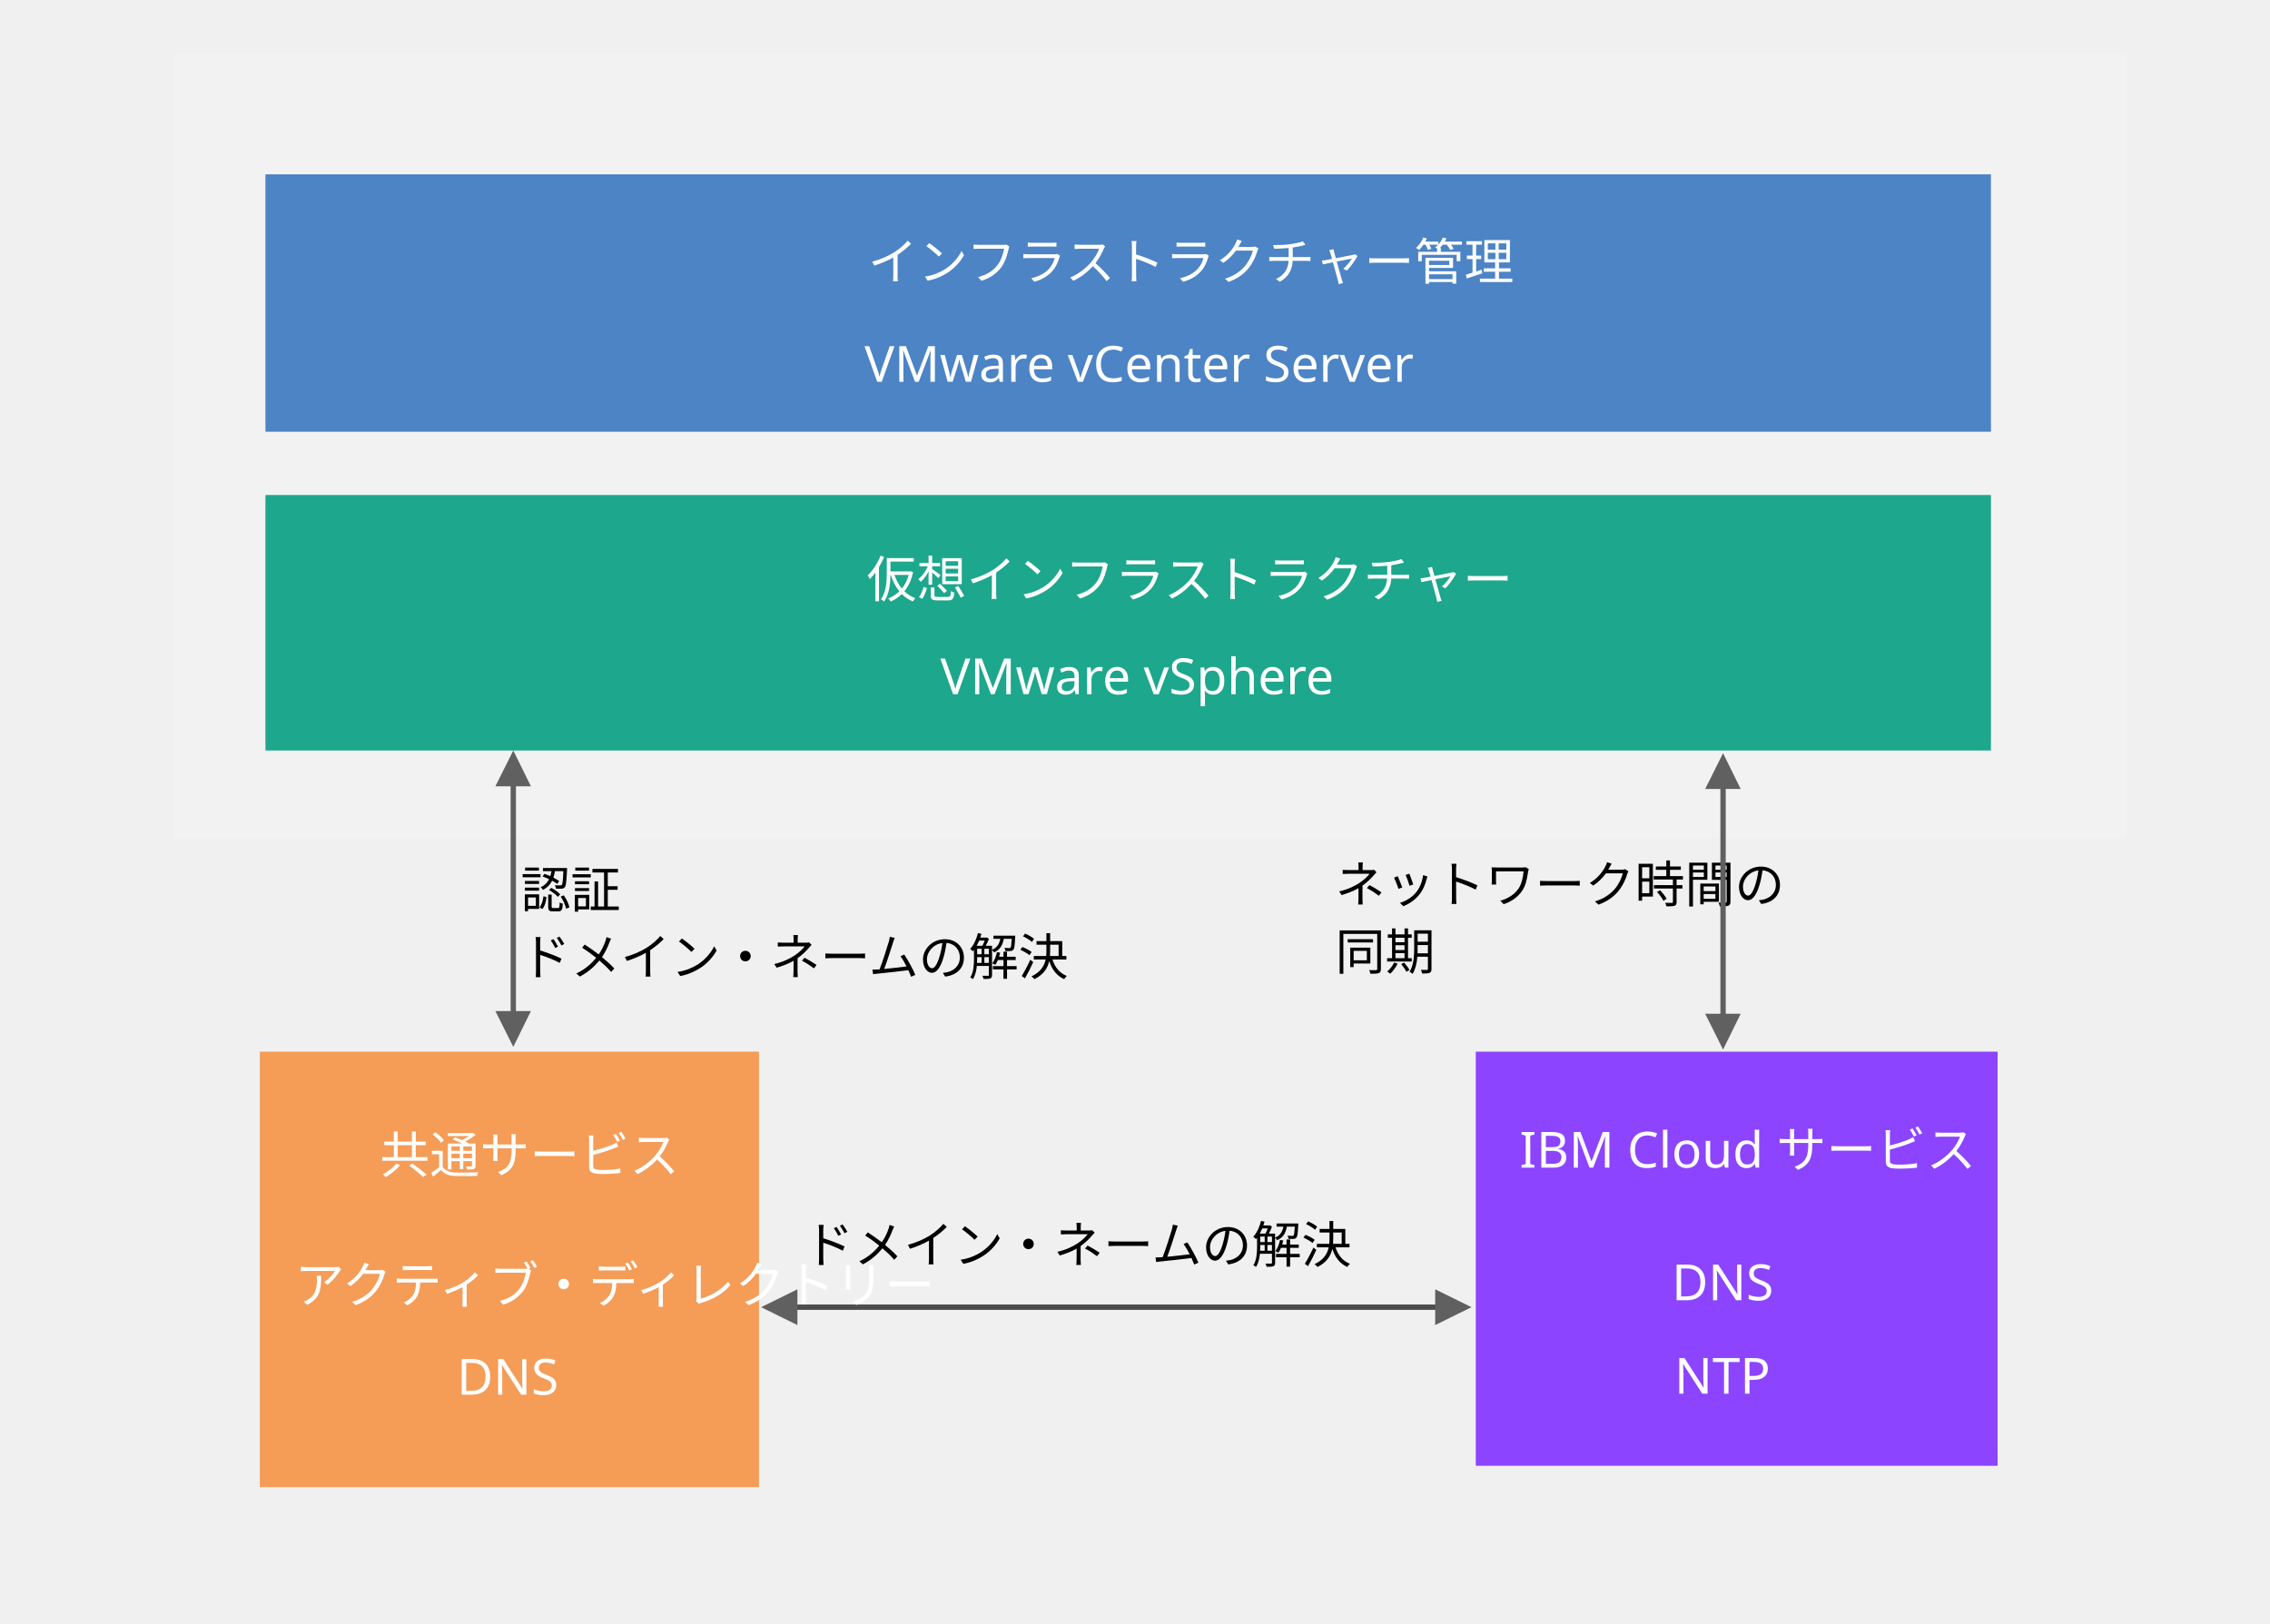
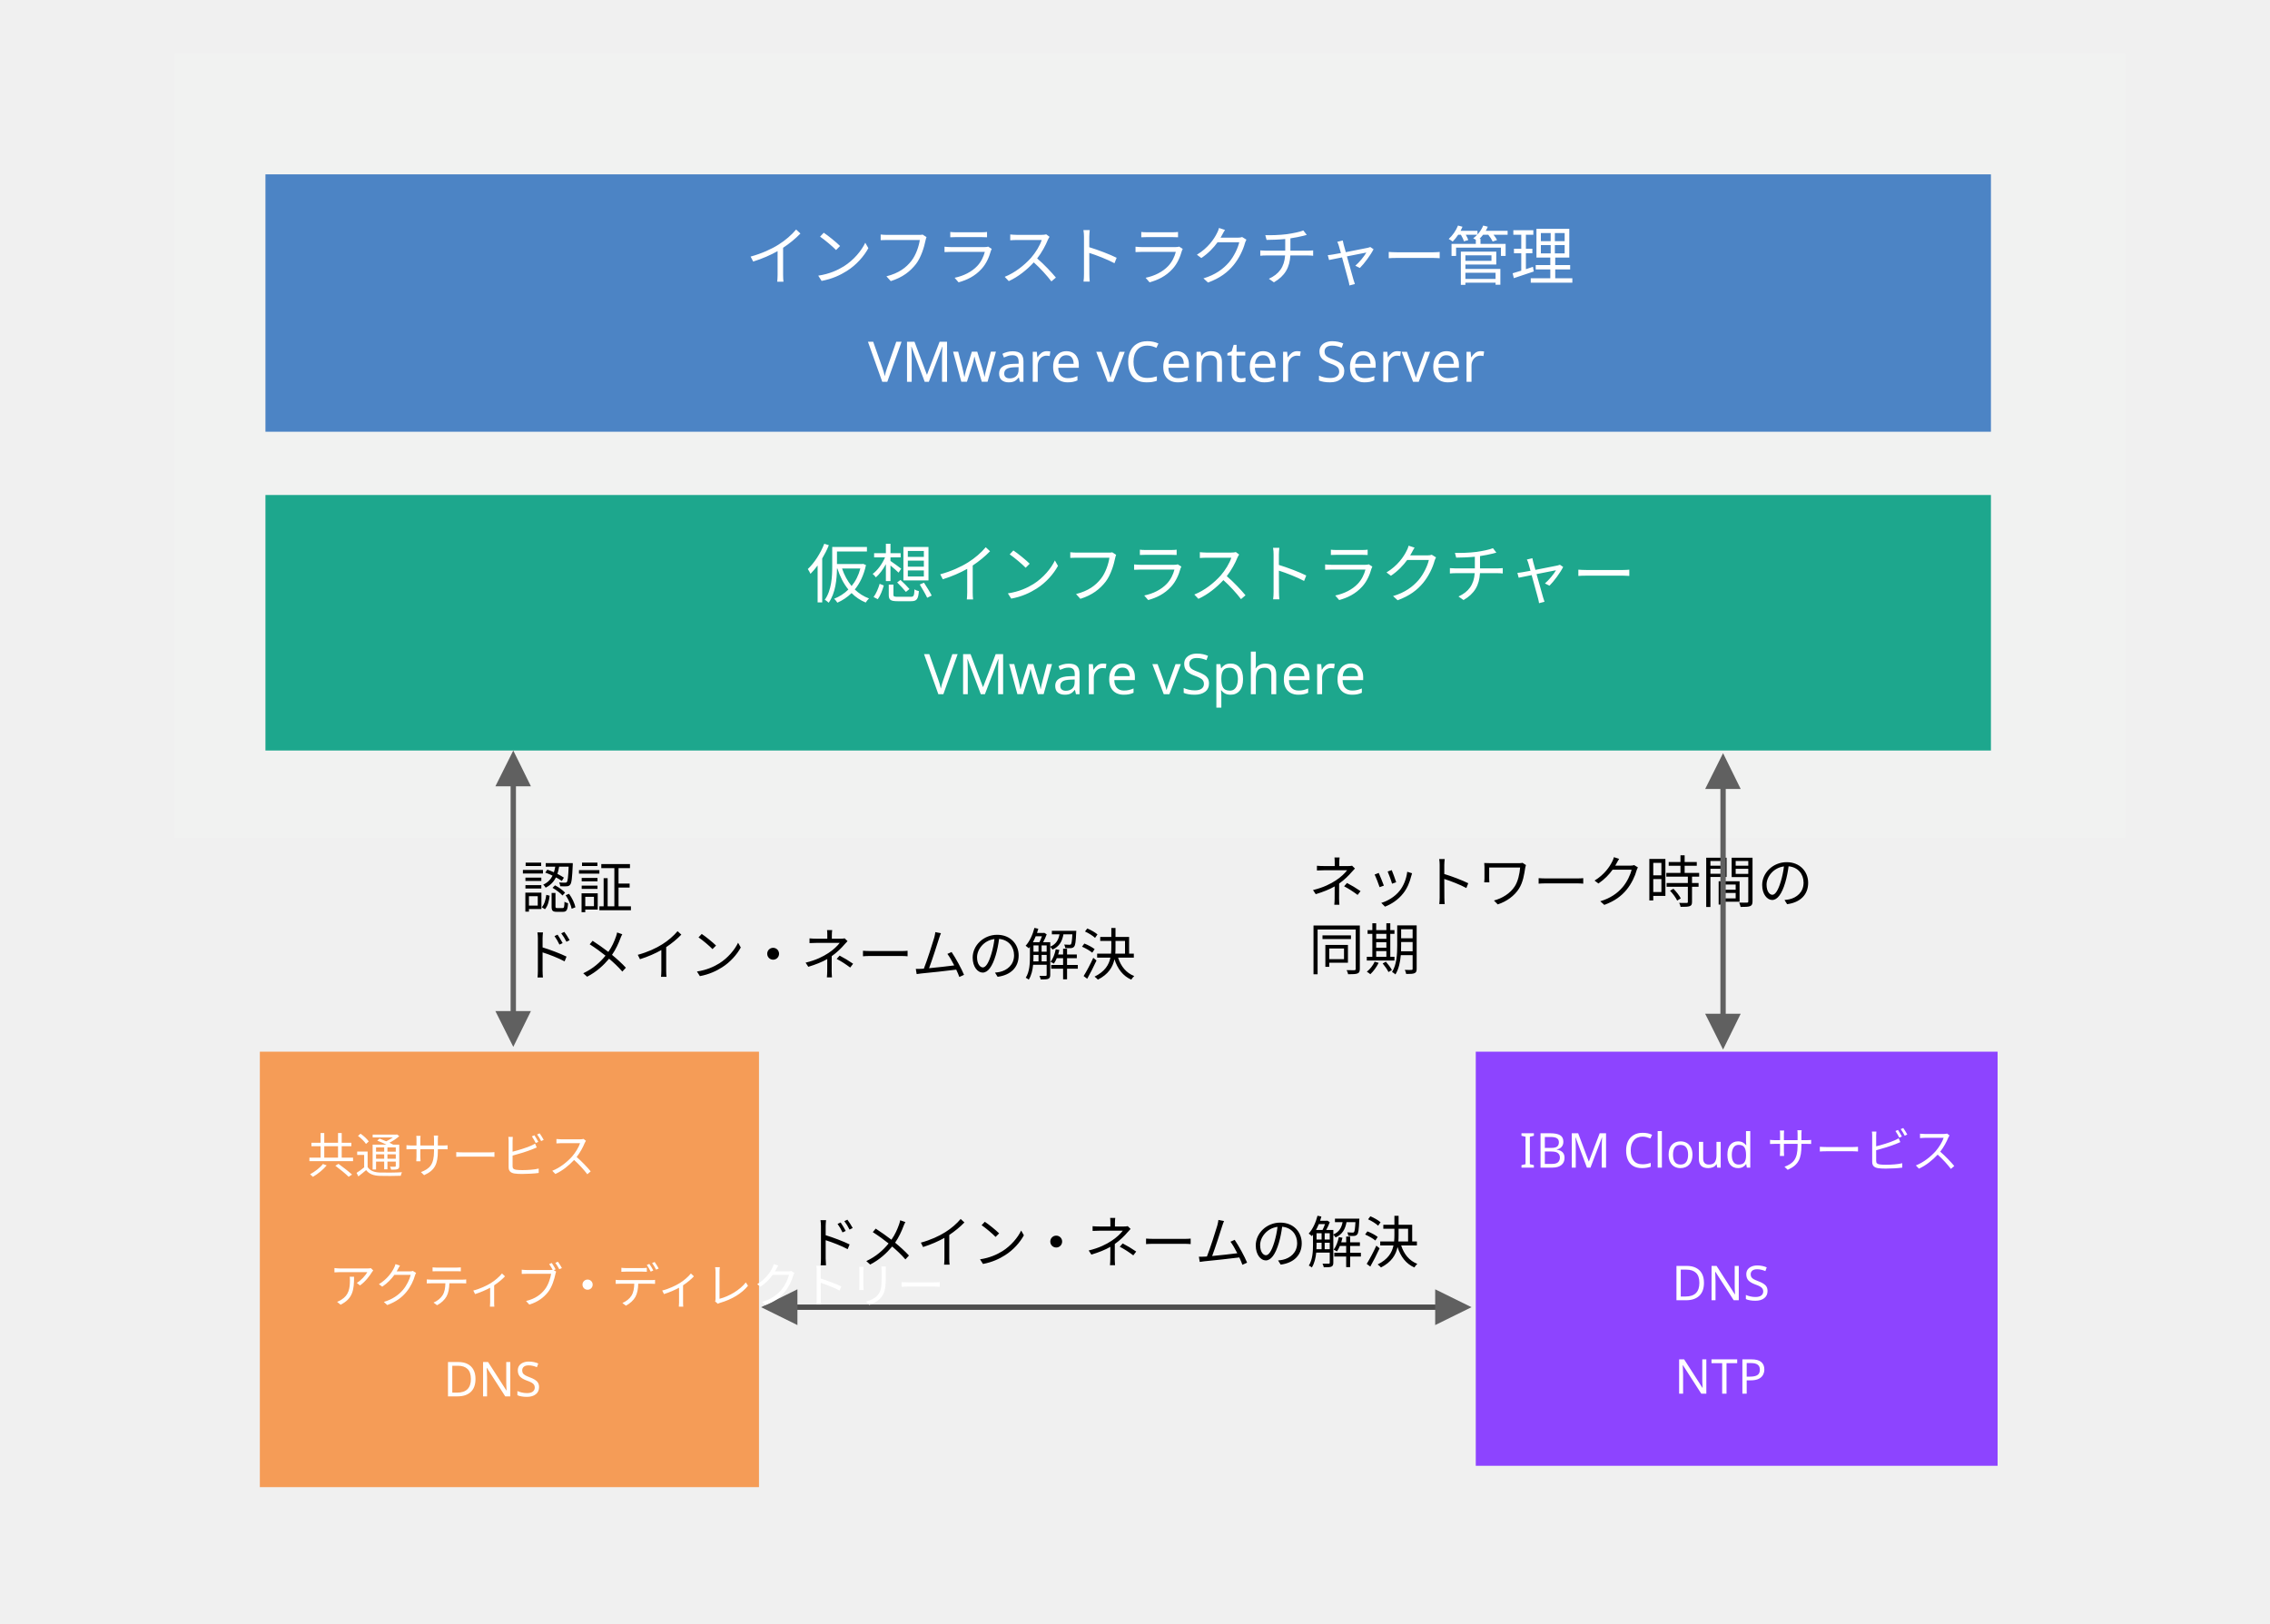
<svg xmlns="http://www.w3.org/2000/svg" xmlns:xlink="http://www.w3.org/1999/xlink" version="1.1" id="Layer_1" x="0px" y="0px" viewBox="0 0 850 608" style="enable-background:new 0 0 850 608;" xml:space="preserve">
-   <defs id="defs99" />
-   <style type="text/css" id="style2">
+   <style type="text/css">
	.st0{fill:#F59C57;}
	.st1{fill-rule:evenodd;clip-rule:evenodd;fill:#F1F2F1;}
	.st2{fill-rule:evenodd;clip-rule:evenodd;fill:#1DA78D;}
	.st3{fill-rule:evenodd;clip-rule:evenodd;fill:#4C84C5;}
	.st4{fill-rule:evenodd;clip-rule:evenodd;fill:#8D44FF;}
	.st5{fill:#606060;stroke:#606060;stroke-width:2;stroke-miterlimit:10;}
	.st6{fill-rule:evenodd;clip-rule:evenodd;fill:#606060;}
	.st7{clip-path:url(#SVGID_2_);}
	.st8{clip-path:url(#SVGID_4_);}
	.st9{fill:#606060;stroke:#4D4D4D;stroke-width:2;stroke-miterlimit:8;}
	.st10{fill-rule:evenodd;clip-rule:evenodd;fill:none;}
	.st11{fill:#FFFFFF;}
	.st12{font-family:'IBMPlexSans-Bold';}
	.st13{font-size:24px;}
	.st14{font-family:'IBMPlexSans';}
	.st15{font-size:21px;}
	.st16{font-size:18px;}
</style>
-   <rect x="97.3" y="393.9" class="st0" width="186.9" height="163.1" id="rect4" />
-   <polygon class="st1" points="65.3,20 795.9,20 795.9,313.8 65.3,313.8 65.3,20 " id="polygon6" />
-   <polygon class="st2" points="99.4,185.4 745.5,185.4 745.5,281.1 99.4,281.1 99.4,185.4 " id="polygon8" />
-   <polygon class="st3" points="99.4,65.3 745.5,65.3 745.5,161.7 99.4,161.7 99.4,65.3 " id="polygon10" />
-   <polygon class="st4" points="552.6,393.9 748,393.9 748,549 552.6,549 552.6,393.9 " id="polygon12" />
-   <g id="g20">
-     <line class="st5" x1="192.2" y1="292.3" x2="192.2" y2="381" id="line14" />
-     <polygon class="st6" points="198.8,378.7 192.2,392.1 185.5,378.7 198.8,378.7  " id="polygon16" />
-     <polygon class="st6" points="185.5,294.5 192.2,281.1 198.8,294.5 185.5,294.5  " id="polygon18" />
+   <rect x="97.3" y="393.9" class="st0" width="186.9" height="163.1" />
+   <polygon class="st1" points="65.3,20 795.9,20 795.9,313.8 65.3,313.8 65.3,20 " />
+   <polygon class="st2" points="99.4,185.4 745.5,185.4 745.5,281.1 99.4,281.1 99.4,185.4 " />
+   <polygon class="st3" points="99.4,65.3 745.5,65.3 745.5,161.7 99.4,161.7 99.4,65.3 " />
+   <polygon class="st4" points="552.6,393.9 748,393.9 748,549 552.6,549 552.6,393.9 " />
+   <g>
+     <line class="st5" x1="192.2" y1="292.3" x2="192.2" y2="381" />
+     <polygon class="st6" points="198.8,378.7 192.2,392.1 185.5,378.7 198.8,378.7  " />
+     <polygon class="st6" points="185.5,294.5 192.2,281.1 198.8,294.5 185.5,294.5  " />
  </g>
-   <g id="g44">
-     <defs id="defs23">
+   <g>
+     <defs>
      <polygon id="SVGID_1_" points="65.3,589 795.9,589 795.9,20 65.3,20 65.3,589   " />
    </defs>
    <clipPath id="SVGID_2_">
-       <use xlink:href="#SVGID_1_" style="overflow:visible;" id="use25" />
+       <use xlink:href="#SVGID_1_" style="overflow:visible;" />
    </clipPath>
-     <g class="st7" clip-path="url(#SVGID_2_)" id="g42">
-       <defs id="defs29">
+     <g class="st7">
+       <defs>
        <polygon id="SVGID_3_" points="65.3,589 795.9,589 795.9,20 65.3,20 65.3,589    " />
      </defs>
      <clipPath id="SVGID_4_">
-         <use xlink:href="#SVGID_3_" style="overflow:visible;" id="use31" />
+         <use xlink:href="#SVGID_3_" style="overflow:visible;" />
      </clipPath>
-       <g class="st8" clip-path="url(#SVGID_4_)" id="g40">
-         <line class="st9" x1="539.7" y1="489.6" x2="296.3" y2="489.6" id="line34" />
-         <polygon class="st6" points="298.6,482.9 285,489.6 298.6,496.3 298.6,482.9    " id="polygon36" />
-         <polygon class="st6" points="537.4,496.3 551,489.6 537.4,482.9 537.4,496.3    " id="polygon38" />
+       <g class="st8">
+         <line class="st9" x1="539.7" y1="489.6" x2="296.3" y2="489.6" />
+         <polygon class="st6" points="298.6,482.9 285,489.6 298.6,496.3 298.6,482.9    " />
+         <polygon class="st6" points="537.4,496.3 551,489.6 537.4,482.9 537.4,496.3    " />
      </g>
    </g>
  </g>
-   <rect x="279" y="87" class="st10" width="329" height="45" id="rect46" />
-   <text class="st11 st12 st13" id="text48" style="font-style:normal;font-variant:normal;font-weight:normal;font-stretch:normal;font-size:18.692px;font-family:'MS UI Gothic';-inkscape-font-specification:'MS UI Gothic, Normal';font-variant-ligatures:normal;font-variant-caps:normal;font-variant-numeric:normal;font-feature-settings:normal;text-align:start;writing-mode:lr-tb;text-anchor:start;fill:#ffffff" x="325.027" y="104.76">インフラストラクチャー管理</text>
-   <rect x="302" y="206" class="st10" width="283" height="45" id="rect50" />
-   <text class="st11 st12 st13" id="text52" style="font-style:normal;font-variant:normal;font-weight:normal;font-stretch:normal;font-size:18.692px;font-family:'MS UI Gothic';-inkscape-font-specification:'MS UI Gothic, Normal';font-variant-ligatures:normal;font-variant-caps:normal;font-variant-numeric:normal;font-feature-settings:normal;text-align:start;writing-mode:lr-tb;text-anchor:start;fill:#ffffff" x="324.553" y="223.76">仮想インフラストラクチャー </text>
-   <text class="st11 st14 st15" id="text54" style="font-style:normal;font-variant:normal;font-weight:normal;font-stretch:normal;font-size:18.692px;font-family:'MS UI Gothic';-inkscape-font-specification:'MS UI Gothic, Normal';font-variant-ligatures:normal;font-variant-caps:normal;font-variant-numeric:normal;font-feature-settings:normal;text-align:start;writing-mode:lr-tb;text-anchor:start;fill:#ffffff" x="323.713" y="143">VMware vCenter Server</text>
-   <text class="st11 st14 st15" id="text56" style="font-style:normal;font-variant:normal;font-weight:normal;font-stretch:normal;font-size:18.692px;font-family:'MS UI Gothic';-inkscape-font-specification:'MS UI Gothic, Normal';font-variant-ligatures:normal;font-variant-caps:normal;font-variant-numeric:normal;font-feature-settings:normal;text-align:start;writing-mode:lr-tb;text-anchor:start;fill:#ffffff" x="352.116" y="260">VMware vSphere</text>
-   <rect x="115" y="426" class="st10" width="168" height="45" id="rect58" />
-   <text class="st11 st12 st16" id="text60" style="font-style:normal;font-variant:normal;font-weight:normal;font-stretch:normal;font-size:18.692px;font-family:'MS UI Gothic';-inkscape-font-specification:'MS UI Gothic, Normal';font-variant-ligatures:normal;font-variant-caps:normal;font-variant-numeric:normal;font-feature-settings:normal;text-align:start;writing-mode:lr-tb;text-anchor:start;fill:#ffffff" x="142.23" y="439.32">共通サービス</text>
-   <text class="st11 st14 st16" id="text62" style="font-style:normal;font-variant:normal;font-weight:normal;font-stretch:normal;font-size:18.692px;font-family:'MS UI Gothic';-inkscape-font-specification:'MS UI Gothic, Normal';font-variant-ligatures:normal;font-variant-caps:normal;font-variant-numeric:normal;font-feature-settings:normal;text-align:start;writing-mode:lr-tb;text-anchor:start;fill:#ffffff" x="110.335" y="488">アクティブ・ディレクトリー</text>
-   <text class="st11 st14 st16" id="text64" style="font-style:normal;font-variant:normal;font-weight:normal;font-stretch:normal;font-size:18.692px;font-family:'MS UI Gothic';-inkscape-font-specification:'MS UI Gothic, Normal';font-variant-ligatures:normal;font-variant-caps:normal;font-variant-numeric:normal;font-feature-settings:normal;text-align:start;writing-mode:lr-tb;text-anchor:start;fill:#ffffff" x="171.066" y="522.367">DNS</text>
-   <rect x="569" y="424" class="st10" width="168" height="45" id="rect66" />
-   <text transform="matrix(1 0 0 1 569 437.3198)" class="st11 st12 st16" id="text68" style="-inkscape-font-specification:'MS UI Gothic, Normal';font-family:'MS UI Gothic';font-weight:normal;font-style:normal;font-stretch:normal;font-variant:normal;font-size:18.692px;text-anchor:start;text-align:start;writing-mode:lr;font-variant-ligatures:normal;font-variant-caps:normal;font-variant-numeric:normal;font-feature-settings:normal;">IBM Cloud サービス</text>
-   <text transform="matrix(1 0 0 1 626 487)" class="st11 st14 st16" id="text70" style="-inkscape-font-specification:'MS UI Gothic, Normal';font-family:'MS UI Gothic';font-weight:normal;font-style:normal;font-stretch:normal;font-variant:normal;font-size:18.692px;text-anchor:start;text-align:start;writing-mode:lr;font-variant-ligatures:normal;font-variant-caps:normal;font-variant-numeric:normal;font-feature-settings:normal;">DNS</text>
-   <text transform="matrix(1 0 0 1 627 522)" class="st11 st14 st16" id="text72" style="-inkscape-font-specification:'MS UI Gothic, Normal';font-family:'MS UI Gothic';font-weight:normal;font-style:normal;font-stretch:normal;font-variant:normal;font-size:18.692px;text-anchor:start;text-align:start;writing-mode:lr;font-variant-ligatures:normal;font-variant-caps:normal;font-variant-numeric:normal;font-feature-settings:normal;">NTP</text>
-   <text transform="matrix(1 0 0 1 195 340)" id="text78" style="-inkscape-font-specification:'MS UI Gothic, Normal';font-family:'MS UI Gothic';font-weight:normal;font-style:normal;font-stretch:normal;font-variant:normal;font-size:18.692px;text-anchor:start;text-align:start;writing-mode:lr;font-variant-ligatures:normal;font-variant-caps:normal;font-variant-numeric:normal;font-feature-settings:normal;">
-     <tspan x="0" y="0" class="st14 st15" id="tspan74" style="-inkscape-font-specification:'MS UI Gothic, Normal';font-family:'MS UI Gothic';font-weight:normal;font-style:normal;font-stretch:normal;font-variant:normal;font-size:18.692px;text-anchor:start;text-align:start;writing-mode:lr;font-variant-ligatures:normal;font-variant-caps:normal;font-variant-numeric:normal;font-feature-settings:normal;">認証</tspan>
-     <tspan x="0" y="25.2" class="st14 st15" id="tspan76" style="-inkscape-font-specification:'MS UI Gothic, Normal';font-family:'MS UI Gothic';font-weight:normal;font-style:normal;font-stretch:normal;font-variant:normal;font-size:18.692px;text-anchor:start;text-align:start;writing-mode:lr;font-variant-ligatures:normal;font-variant-caps:normal;font-variant-numeric:normal;font-feature-settings:normal;">ドメイン・ネームの解決</tspan>
+   <rect x="279" y="87" class="st10" width="329" height="45" />
+   <text transform="matrix(1 0 0 1 279 104.7598)" class="st11 st12 st13">インフラストラクチャー管理</text>
+   <rect x="302" y="206" class="st10" width="283" height="45" />
+   <text transform="matrix(1 0 0 1 302 223.7598)" class="st11 st12 st13">仮想インフラストラクチャー </text>
+   <text transform="matrix(1 0 0 1 325 143)" class="st11 st14 st15">VMware vCenter Server</text>
+   <text transform="matrix(1 0 0 1 346 260)" class="st11 st14 st15">VMware vSphere</text>
+   <rect x="115" y="426" class="st10" width="168" height="45" />
+   <text transform="matrix(1 0 0 1 115 439.3198)" class="st11 st12 st16">共通サービス</text>
+   <text transform="matrix(1 0 0 1 123 488)" class="st11 st14 st16">アクティブ・ディレクトリー</text>
+   <text transform="matrix(1 0 0 1 166 523)" class="st11 st14 st16">DNS</text>
+   <rect x="569" y="424" class="st10" width="168" height="45" />
+   <text transform="matrix(1 0 0 1 569 437.3198)" class="st11 st12 st16">IBM Cloud サービス</text>
+   <text transform="matrix(1 0 0 1 626 487)" class="st11 st14 st16">DNS</text>
+   <text transform="matrix(1 0 0 1 627 522)" class="st11 st14 st16">NTP</text>
+   <text transform="matrix(1 0 0 1 195 340)">
+     <tspan x="0" y="0" class="st14 st15">認証</tspan>
+     <tspan x="0" y="25.2" class="st14 st15">ドメイン・ネームの解決</tspan>
  </text>
-   <text id="text84" style="font-style:normal;font-variant:normal;font-weight:normal;font-stretch:normal;font-size:18.692px;font-family:'MS UI Gothic';-inkscape-font-specification:'MS UI Gothic, Normal';font-variant-ligatures:normal;font-variant-caps:normal;font-variant-numeric:normal;font-feature-settings:normal;text-align:start;writing-mode:lr-tb;text-anchor:start" x="500" y="338">
-     <tspan x="500" y="338" class="st14 st15" id="tspan80" style="font-style:normal;font-variant:normal;font-weight:normal;font-stretch:normal;font-size:18.692px;font-family:'MS UI Gothic';-inkscape-font-specification:'MS UI Gothic, Normal';font-variant-ligatures:normal;font-variant-caps:normal;font-variant-numeric:normal;font-feature-settings:normal;text-align:start;writing-mode:lr-tb;text-anchor:start">ネットワーク時間の</tspan>
-     <tspan x="500" y="363.2" class="st14 st15" id="tspan82" style="font-style:normal;font-variant:normal;font-weight:normal;font-stretch:normal;font-size:18.692px;font-family:'MS UI Gothic';-inkscape-font-specification:'MS UI Gothic, Normal';font-variant-ligatures:normal;font-variant-caps:normal;font-variant-numeric:normal;font-feature-settings:normal;text-align:start;writing-mode:lr-tb;text-anchor:start">同期</tspan>
+   <text transform="matrix(1 0 0 1 490 338)">
+     <tspan x="0" y="0" class="st14 st15">ネットワーク時間の</tspan>
+     <tspan x="0" y="25.2" class="st14 st15">同期</tspan>
  </text>
-   <text transform="matrix(1 0 0 1 301 473)" class="st14 st15" id="text86" style="-inkscape-font-specification:'MS UI Gothic, Normal';font-family:'MS UI Gothic';font-weight:normal;font-style:normal;font-stretch:normal;font-variant:normal;font-size:18.692px;text-anchor:start;text-align:start;writing-mode:lr;font-variant-ligatures:normal;font-variant-caps:normal;font-variant-numeric:normal;font-feature-settings:normal;">ドメイン・ネームの解決</text>
-   <g id="g94">
-     <line class="st5" x1="645.2" y1="293.3" x2="645.2" y2="382" id="line88" />
-     <polygon class="st6" points="651.8,379.7 645.2,393.1 638.5,379.7 651.8,379.7  " id="polygon90" />
-     <polygon class="st6" points="638.5,295.5 645.2,282.1 651.8,295.5 638.5,295.5  " id="polygon92" />
+   <text transform="matrix(1 0 0 1 301 473)" class="st14 st15">ドメイン・ネームの解決</text>
+   <g>
+     <line class="st5" x1="645.2" y1="293.3" x2="645.2" y2="382" />
+     <polygon class="st6" points="651.8,379.7 645.2,393.1 638.5,379.7 651.8,379.7  " />
+     <polygon class="st6" points="638.5,295.5 645.2,282.1 651.8,295.5 638.5,295.5  " />
  </g>
</svg>
